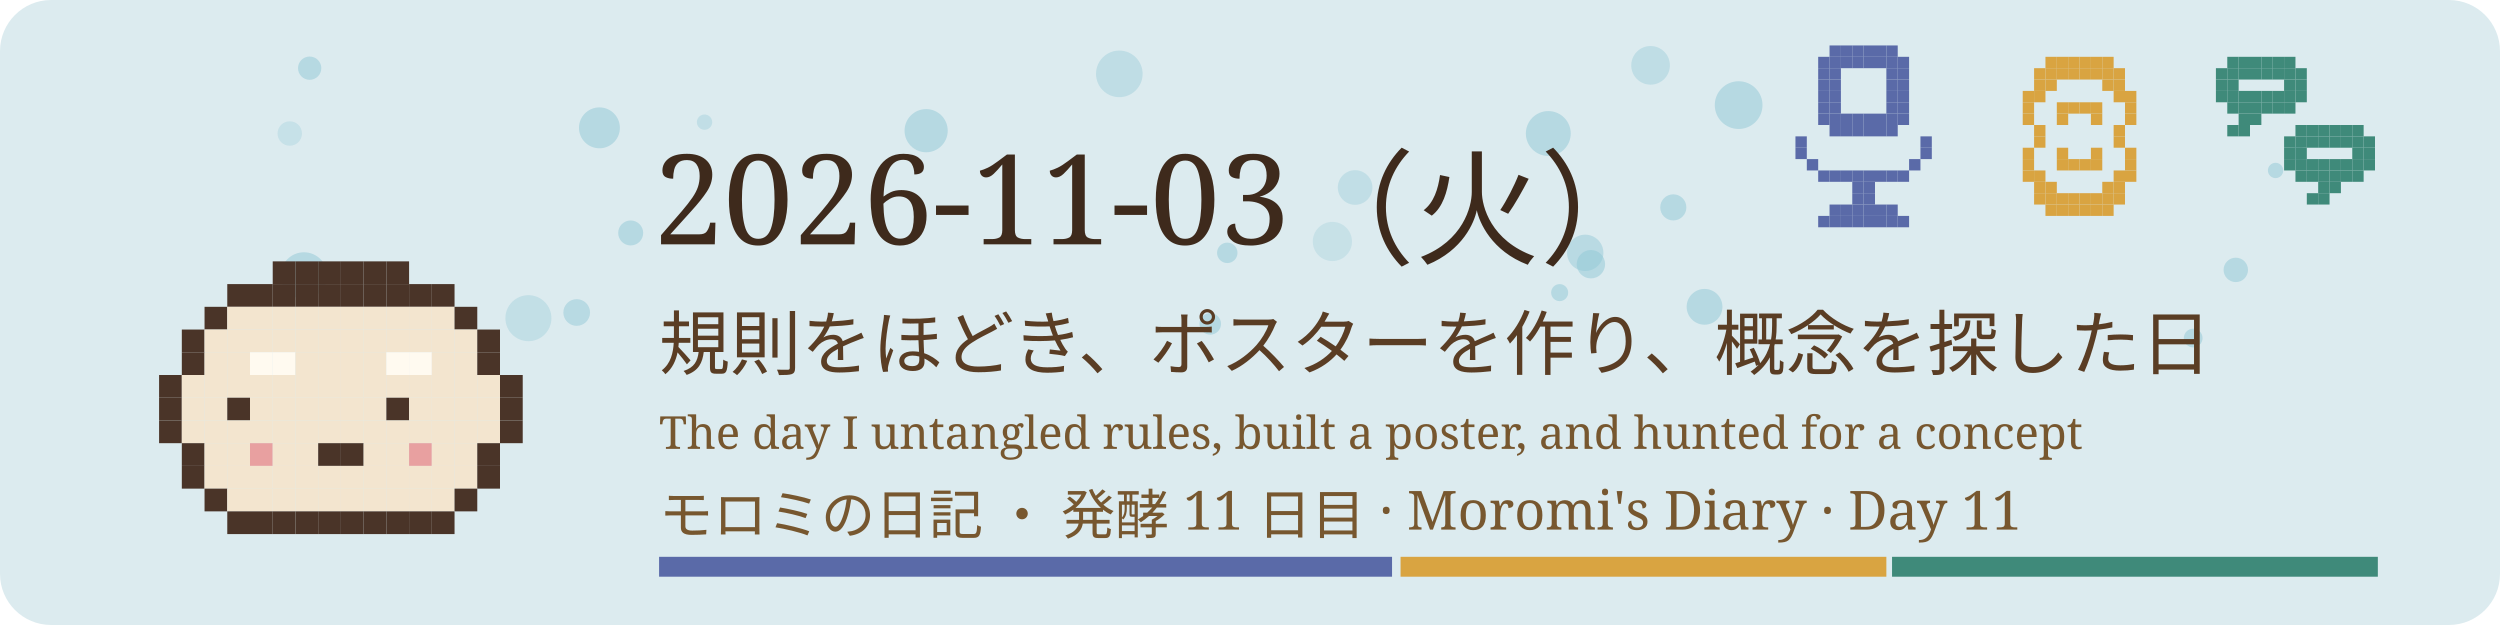
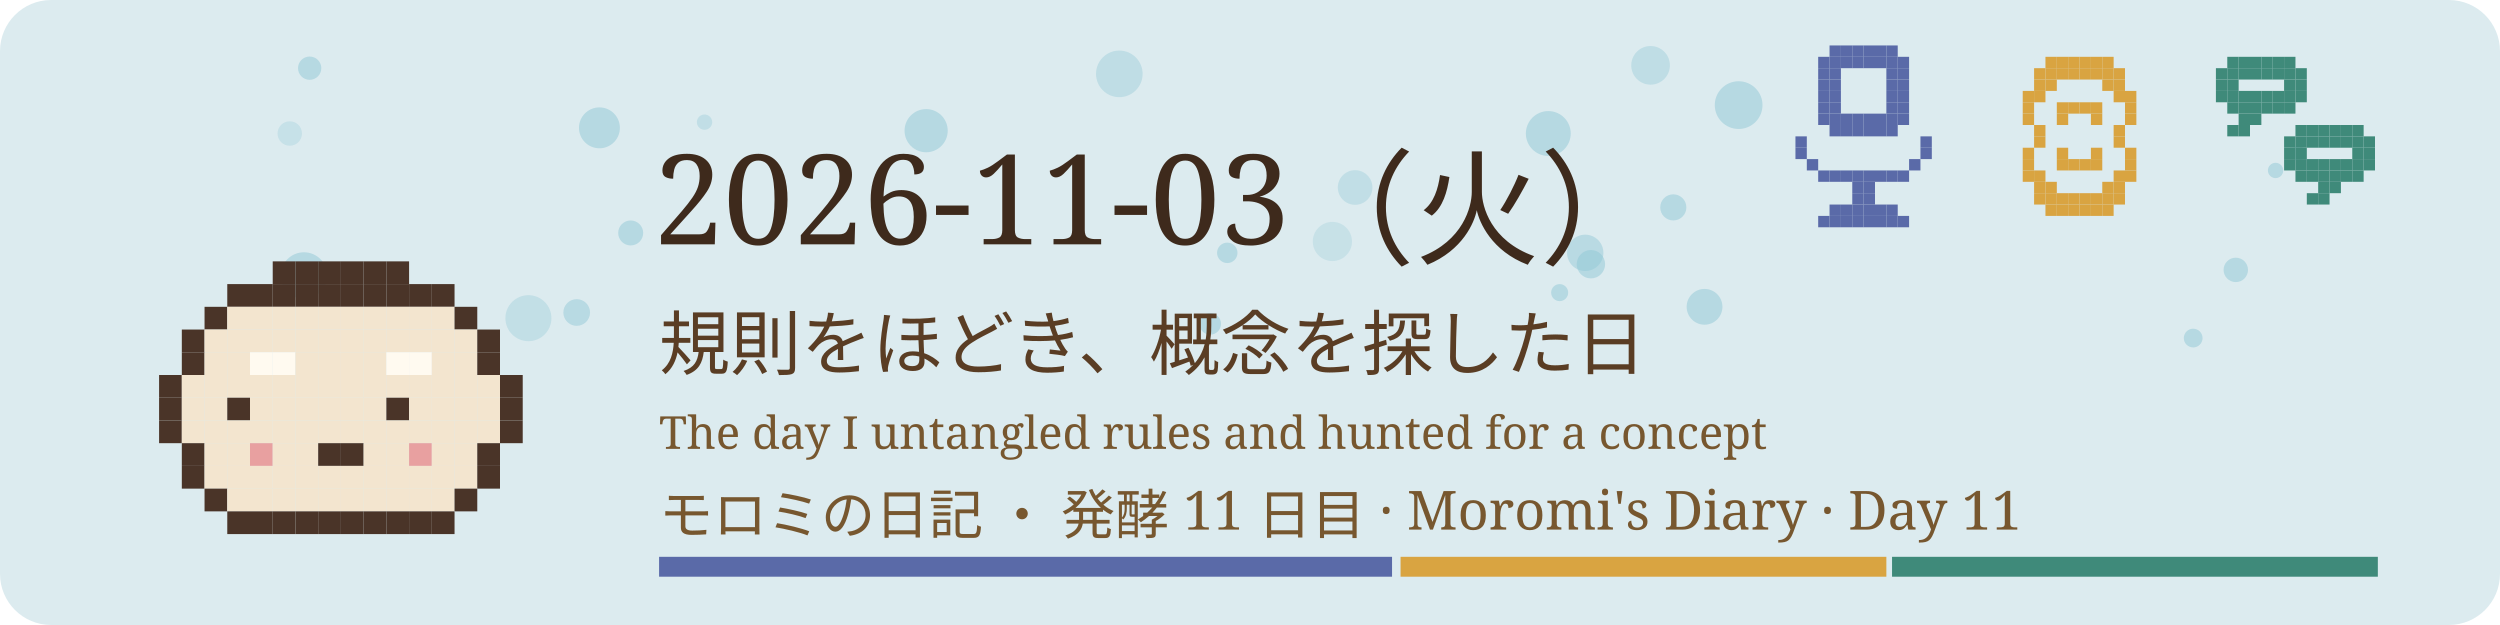
<svg xmlns="http://www.w3.org/2000/svg" width="880" height="220" viewBox="0 0 880 220">
  <rect width="880" height="220" rx="18" fill="#dcebef" />
  <circle cx="426" cy="114" r="3.8" fill="#90c7d5" opacity="0.50" />
  <circle cx="326" cy="46" r="7.6" fill="#90c7d5" opacity="0.50" />
  <circle cx="549" cy="103" r="3.0" fill="#90c7d5" opacity="0.50" />
  <circle cx="203" cy="110" r="4.7" fill="#90c7d5" opacity="0.47" />
  <circle cx="558" cy="89" r="6.4" fill="#90c7d5" opacity="0.46" />
  <circle cx="102" cy="47" r="4.3" fill="#90c7d5" opacity="0.29" />
  <circle cx="248" cy="43" r="2.7" fill="#90c7d5" opacity="0.35" />
  <circle cx="612" cy="37" r="8.4" fill="#90c7d5" opacity="0.50" />
  <circle cx="394" cy="26" r="8.2" fill="#90c7d5" opacity="0.39" />
  <circle cx="600" cy="108" r="6.3" fill="#90c7d5" opacity="0.50" />
  <circle cx="109" cy="24" r="4.1" fill="#90c7d5" opacity="0.50" />
  <circle cx="477" cy="66" r="6.1" fill="#90c7d5" opacity="0.35" />
  <circle cx="560" cy="93" r="5.0" fill="#90c7d5" opacity="0.50" />
  <circle cx="801" cy="60" r="2.7" fill="#90c7d5" opacity="0.50" />
  <circle cx="809" cy="54" r="2.6" fill="#90c7d5" opacity="0.50" />
  <circle cx="469" cy="85" r="6.9" fill="#90c7d5" opacity="0.28" />
  <circle cx="211" cy="45" r="7.2" fill="#90c7d5" opacity="0.50" />
  <circle cx="186" cy="112" r="8.1" fill="#90c7d5" opacity="0.34" />
  <circle cx="581" cy="23" r="6.8" fill="#90c7d5" opacity="0.39" />
  <circle cx="589" cy="73" r="4.6" fill="#90c7d5" opacity="0.50" />
  <circle cx="545" cy="47" r="7.9" fill="#90c7d5" opacity="0.50" />
  <circle cx="107" cy="97" r="8.2" fill="#90c7d5" opacity="0.50" />
  <circle cx="222" cy="82" r="4.4" fill="#90c7d5" opacity="0.50" />
  <circle cx="432" cy="89" r="3.6" fill="#90c7d5" opacity="0.50" />
  <circle cx="787" cy="95" r="4.3" fill="#90c7d5" opacity="0.50" />
  <circle cx="772" cy="119" r="3.3" fill="#90c7d5" opacity="0.50" />
  <rect x="644" y="16" width="4" height="4" fill="#5a6aa8" />
  <rect x="648" y="16" width="4" height="4" fill="#5a6aa8" />
  <rect x="652" y="16" width="4" height="4" fill="#5a6aa8" />
  <rect x="656" y="16" width="4" height="4" fill="#5a6aa8" />
  <rect x="660" y="16" width="4" height="4" fill="#5a6aa8" />
  <rect x="664" y="16" width="4" height="4" fill="#5a6aa8" />
  <rect x="640" y="20" width="4" height="4" fill="#5a6aa8" />
  <rect x="644" y="20" width="4" height="4" fill="#5a6aa8" />
  <rect x="648" y="20" width="4" height="4" fill="#5a6aa8" />
  <rect x="652" y="20" width="4" height="4" fill="#5a6aa8" />
  <rect x="656" y="20" width="4" height="4" fill="#5a6aa8" />
  <rect x="660" y="20" width="4" height="4" fill="#5a6aa8" />
  <rect x="664" y="20" width="4" height="4" fill="#5a6aa8" />
  <rect x="668" y="20" width="4" height="4" fill="#5a6aa8" />
  <rect x="640" y="24" width="4" height="4" fill="#5a6aa8" />
  <rect x="644" y="24" width="4" height="4" fill="#5a6aa8" />
  <rect x="664" y="24" width="4" height="4" fill="#5a6aa8" />
  <rect x="668" y="24" width="4" height="4" fill="#5a6aa8" />
  <rect x="640" y="28" width="4" height="4" fill="#5a6aa8" />
  <rect x="644" y="28" width="4" height="4" fill="#5a6aa8" />
  <rect x="664" y="28" width="4" height="4" fill="#5a6aa8" />
  <rect x="668" y="28" width="4" height="4" fill="#5a6aa8" />
  <rect x="640" y="32" width="4" height="4" fill="#5a6aa8" />
  <rect x="644" y="32" width="4" height="4" fill="#5a6aa8" />
  <rect x="664" y="32" width="4" height="4" fill="#5a6aa8" />
  <rect x="668" y="32" width="4" height="4" fill="#5a6aa8" />
  <rect x="640" y="36" width="4" height="4" fill="#5a6aa8" />
  <rect x="644" y="36" width="4" height="4" fill="#5a6aa8" />
  <rect x="664" y="36" width="4" height="4" fill="#5a6aa8" />
  <rect x="668" y="36" width="4" height="4" fill="#5a6aa8" />
  <rect x="640" y="40" width="4" height="4" fill="#5a6aa8" />
  <rect x="644" y="40" width="4" height="4" fill="#5a6aa8" />
  <rect x="648" y="40" width="4" height="4" fill="#5a6aa8" />
  <rect x="652" y="40" width="4" height="4" fill="#5a6aa8" />
  <rect x="656" y="40" width="4" height="4" fill="#5a6aa8" />
  <rect x="660" y="40" width="4" height="4" fill="#5a6aa8" />
  <rect x="664" y="40" width="4" height="4" fill="#5a6aa8" />
  <rect x="668" y="40" width="4" height="4" fill="#5a6aa8" />
  <rect x="644" y="44" width="4" height="4" fill="#5a6aa8" />
  <rect x="648" y="44" width="4" height="4" fill="#5a6aa8" />
  <rect x="652" y="44" width="4" height="4" fill="#5a6aa8" />
  <rect x="656" y="44" width="4" height="4" fill="#5a6aa8" />
  <rect x="660" y="44" width="4" height="4" fill="#5a6aa8" />
  <rect x="664" y="44" width="4" height="4" fill="#5a6aa8" />
  <rect x="632" y="48" width="4" height="4" fill="#5a6aa8" />
  <rect x="676" y="48" width="4" height="4" fill="#5a6aa8" />
  <rect x="632" y="52" width="4" height="4" fill="#5a6aa8" />
  <rect x="676" y="52" width="4" height="4" fill="#5a6aa8" />
  <rect x="636" y="56" width="4" height="4" fill="#5a6aa8" />
  <rect x="672" y="56" width="4" height="4" fill="#5a6aa8" />
  <rect x="640" y="60" width="4" height="4" fill="#5a6aa8" />
  <rect x="644" y="60" width="4" height="4" fill="#5a6aa8" />
  <rect x="648" y="60" width="4" height="4" fill="#5a6aa8" />
  <rect x="652" y="60" width="4" height="4" fill="#5a6aa8" />
  <rect x="656" y="60" width="4" height="4" fill="#5a6aa8" />
  <rect x="660" y="60" width="4" height="4" fill="#5a6aa8" />
  <rect x="664" y="60" width="4" height="4" fill="#5a6aa8" />
  <rect x="668" y="60" width="4" height="4" fill="#5a6aa8" />
  <rect x="652" y="64" width="4" height="4" fill="#5a6aa8" />
  <rect x="656" y="64" width="4" height="4" fill="#5a6aa8" />
  <rect x="652" y="68" width="4" height="4" fill="#5a6aa8" />
  <rect x="656" y="68" width="4" height="4" fill="#5a6aa8" />
  <rect x="644" y="72" width="4" height="4" fill="#5a6aa8" />
  <rect x="648" y="72" width="4" height="4" fill="#5a6aa8" />
  <rect x="652" y="72" width="4" height="4" fill="#5a6aa8" />
  <rect x="656" y="72" width="4" height="4" fill="#5a6aa8" />
  <rect x="660" y="72" width="4" height="4" fill="#5a6aa8" />
  <rect x="664" y="72" width="4" height="4" fill="#5a6aa8" />
  <rect x="640" y="76" width="4" height="4" fill="#5a6aa8" />
  <rect x="644" y="76" width="4" height="4" fill="#5a6aa8" />
  <rect x="648" y="76" width="4" height="4" fill="#5a6aa8" />
  <rect x="652" y="76" width="4" height="4" fill="#5a6aa8" />
  <rect x="656" y="76" width="4" height="4" fill="#5a6aa8" />
  <rect x="660" y="76" width="4" height="4" fill="#5a6aa8" />
  <rect x="664" y="76" width="4" height="4" fill="#5a6aa8" />
  <rect x="668" y="76" width="4" height="4" fill="#5a6aa8" />
  <rect x="720" y="20" width="4" height="4" fill="#d9a441" />
  <rect x="724" y="20" width="4" height="4" fill="#d9a441" />
  <rect x="728" y="20" width="4" height="4" fill="#d9a441" />
  <rect x="732" y="20" width="4" height="4" fill="#d9a441" />
  <rect x="736" y="20" width="4" height="4" fill="#d9a441" />
  <rect x="740" y="20" width="4" height="4" fill="#d9a441" />
  <rect x="716" y="24" width="4" height="4" fill="#d9a441" />
  <rect x="720" y="24" width="4" height="4" fill="#d9a441" />
  <rect x="724" y="24" width="4" height="4" fill="#d9a441" />
  <rect x="728" y="24" width="4" height="4" fill="#d9a441" />
  <rect x="732" y="24" width="4" height="4" fill="#d9a441" />
  <rect x="736" y="24" width="4" height="4" fill="#d9a441" />
  <rect x="740" y="24" width="4" height="4" fill="#d9a441" />
  <rect x="744" y="24" width="4" height="4" fill="#d9a441" />
  <rect x="716" y="28" width="4" height="4" fill="#d9a441" />
  <rect x="720" y="28" width="4" height="4" fill="#d9a441" />
  <rect x="740" y="28" width="4" height="4" fill="#d9a441" />
  <rect x="744" y="28" width="4" height="4" fill="#d9a441" />
  <rect x="712" y="32" width="4" height="4" fill="#d9a441" />
  <rect x="716" y="32" width="4" height="4" fill="#d9a441" />
  <rect x="744" y="32" width="4" height="4" fill="#d9a441" />
  <rect x="748" y="32" width="4" height="4" fill="#d9a441" />
  <rect x="712" y="36" width="4" height="4" fill="#d9a441" />
  <rect x="724" y="36" width="4" height="4" fill="#d9a441" />
  <rect x="728" y="36" width="4" height="4" fill="#d9a441" />
  <rect x="732" y="36" width="4" height="4" fill="#d9a441" />
  <rect x="736" y="36" width="4" height="4" fill="#d9a441" />
  <rect x="748" y="36" width="4" height="4" fill="#d9a441" />
  <rect x="712" y="40" width="4" height="4" fill="#d9a441" />
  <rect x="724" y="40" width="4" height="4" fill="#d9a441" />
  <rect x="736" y="40" width="4" height="4" fill="#d9a441" />
  <rect x="748" y="40" width="4" height="4" fill="#d9a441" />
  <rect x="716" y="44" width="4" height="4" fill="#d9a441" />
  <rect x="744" y="44" width="4" height="4" fill="#d9a441" />
  <rect x="716" y="48" width="4" height="4" fill="#d9a441" />
  <rect x="744" y="48" width="4" height="4" fill="#d9a441" />
  <rect x="712" y="52" width="4" height="4" fill="#d9a441" />
  <rect x="724" y="52" width="4" height="4" fill="#d9a441" />
  <rect x="736" y="52" width="4" height="4" fill="#d9a441" />
  <rect x="748" y="52" width="4" height="4" fill="#d9a441" />
  <rect x="712" y="56" width="4" height="4" fill="#d9a441" />
  <rect x="724" y="56" width="4" height="4" fill="#d9a441" />
  <rect x="728" y="56" width="4" height="4" fill="#d9a441" />
  <rect x="732" y="56" width="4" height="4" fill="#d9a441" />
  <rect x="736" y="56" width="4" height="4" fill="#d9a441" />
  <rect x="748" y="56" width="4" height="4" fill="#d9a441" />
  <rect x="712" y="60" width="4" height="4" fill="#d9a441" />
  <rect x="716" y="60" width="4" height="4" fill="#d9a441" />
  <rect x="744" y="60" width="4" height="4" fill="#d9a441" />
  <rect x="748" y="60" width="4" height="4" fill="#d9a441" />
  <rect x="716" y="64" width="4" height="4" fill="#d9a441" />
  <rect x="720" y="64" width="4" height="4" fill="#d9a441" />
  <rect x="740" y="64" width="4" height="4" fill="#d9a441" />
  <rect x="744" y="64" width="4" height="4" fill="#d9a441" />
  <rect x="716" y="68" width="4" height="4" fill="#d9a441" />
  <rect x="720" y="68" width="4" height="4" fill="#d9a441" />
  <rect x="724" y="68" width="4" height="4" fill="#d9a441" />
  <rect x="728" y="68" width="4" height="4" fill="#d9a441" />
  <rect x="732" y="68" width="4" height="4" fill="#d9a441" />
  <rect x="736" y="68" width="4" height="4" fill="#d9a441" />
  <rect x="740" y="68" width="4" height="4" fill="#d9a441" />
  <rect x="744" y="68" width="4" height="4" fill="#d9a441" />
  <rect x="720" y="72" width="4" height="4" fill="#d9a441" />
  <rect x="724" y="72" width="4" height="4" fill="#d9a441" />
  <rect x="728" y="72" width="4" height="4" fill="#d9a441" />
  <rect x="732" y="72" width="4" height="4" fill="#d9a441" />
  <rect x="736" y="72" width="4" height="4" fill="#d9a441" />
  <rect x="740" y="72" width="4" height="4" fill="#d9a441" />
  <rect x="784" y="20" width="4" height="4" fill="#3f8a7a" />
  <rect x="788" y="20" width="4" height="4" fill="#3f8a7a" />
  <rect x="792" y="20" width="4" height="4" fill="#3f8a7a" />
  <rect x="796" y="20" width="4" height="4" fill="#3f8a7a" />
  <rect x="800" y="20" width="4" height="4" fill="#3f8a7a" />
  <rect x="804" y="20" width="4" height="4" fill="#3f8a7a" />
  <rect x="780" y="24" width="4" height="4" fill="#3f8a7a" />
  <rect x="784" y="24" width="4" height="4" fill="#3f8a7a" />
  <rect x="788" y="24" width="4" height="4" fill="#3f8a7a" />
  <rect x="792" y="24" width="4" height="4" fill="#3f8a7a" />
  <rect x="796" y="24" width="4" height="4" fill="#3f8a7a" />
  <rect x="800" y="24" width="4" height="4" fill="#3f8a7a" />
  <rect x="804" y="24" width="4" height="4" fill="#3f8a7a" />
  <rect x="808" y="24" width="4" height="4" fill="#3f8a7a" />
  <rect x="780" y="28" width="4" height="4" fill="#3f8a7a" />
  <rect x="784" y="28" width="4" height="4" fill="#3f8a7a" />
  <rect x="804" y="28" width="4" height="4" fill="#3f8a7a" />
  <rect x="808" y="28" width="4" height="4" fill="#3f8a7a" />
  <rect x="780" y="32" width="4" height="4" fill="#3f8a7a" />
  <rect x="784" y="32" width="4" height="4" fill="#3f8a7a" />
  <rect x="788" y="32" width="4" height="4" fill="#3f8a7a" />
  <rect x="792" y="32" width="4" height="4" fill="#3f8a7a" />
  <rect x="796" y="32" width="4" height="4" fill="#3f8a7a" />
  <rect x="800" y="32" width="4" height="4" fill="#3f8a7a" />
  <rect x="804" y="32" width="4" height="4" fill="#3f8a7a" />
  <rect x="808" y="32" width="4" height="4" fill="#3f8a7a" />
  <rect x="784" y="36" width="4" height="4" fill="#3f8a7a" />
  <rect x="788" y="36" width="4" height="4" fill="#3f8a7a" />
  <rect x="792" y="36" width="4" height="4" fill="#3f8a7a" />
  <rect x="796" y="36" width="4" height="4" fill="#3f8a7a" />
  <rect x="800" y="36" width="4" height="4" fill="#3f8a7a" />
  <rect x="804" y="36" width="4" height="4" fill="#3f8a7a" />
  <rect x="788" y="40" width="4" height="4" fill="#3f8a7a" />
  <rect x="792" y="40" width="4" height="4" fill="#3f8a7a" />
  <rect x="784" y="44" width="4" height="4" fill="#3f8a7a" />
  <rect x="788" y="44" width="4" height="4" fill="#3f8a7a" />
  <rect x="808" y="44" width="4" height="4" fill="#3f8a7a" />
  <rect x="812" y="44" width="4" height="4" fill="#3f8a7a" />
  <rect x="816" y="44" width="4" height="4" fill="#3f8a7a" />
  <rect x="820" y="44" width="4" height="4" fill="#3f8a7a" />
  <rect x="824" y="44" width="4" height="4" fill="#3f8a7a" />
  <rect x="828" y="44" width="4" height="4" fill="#3f8a7a" />
  <rect x="804" y="48" width="4" height="4" fill="#3f8a7a" />
  <rect x="808" y="48" width="4" height="4" fill="#3f8a7a" />
  <rect x="812" y="48" width="4" height="4" fill="#3f8a7a" />
  <rect x="816" y="48" width="4" height="4" fill="#3f8a7a" />
  <rect x="820" y="48" width="4" height="4" fill="#3f8a7a" />
  <rect x="824" y="48" width="4" height="4" fill="#3f8a7a" />
  <rect x="828" y="48" width="4" height="4" fill="#3f8a7a" />
  <rect x="832" y="48" width="4" height="4" fill="#3f8a7a" />
  <rect x="804" y="52" width="4" height="4" fill="#3f8a7a" />
  <rect x="808" y="52" width="4" height="4" fill="#3f8a7a" />
  <rect x="828" y="52" width="4" height="4" fill="#3f8a7a" />
  <rect x="832" y="52" width="4" height="4" fill="#3f8a7a" />
  <rect x="804" y="56" width="4" height="4" fill="#3f8a7a" />
  <rect x="808" y="56" width="4" height="4" fill="#3f8a7a" />
  <rect x="812" y="56" width="4" height="4" fill="#3f8a7a" />
  <rect x="816" y="56" width="4" height="4" fill="#3f8a7a" />
  <rect x="820" y="56" width="4" height="4" fill="#3f8a7a" />
  <rect x="824" y="56" width="4" height="4" fill="#3f8a7a" />
  <rect x="828" y="56" width="4" height="4" fill="#3f8a7a" />
  <rect x="832" y="56" width="4" height="4" fill="#3f8a7a" />
  <rect x="808" y="60" width="4" height="4" fill="#3f8a7a" />
  <rect x="812" y="60" width="4" height="4" fill="#3f8a7a" />
  <rect x="816" y="60" width="4" height="4" fill="#3f8a7a" />
  <rect x="820" y="60" width="4" height="4" fill="#3f8a7a" />
  <rect x="824" y="60" width="4" height="4" fill="#3f8a7a" />
  <rect x="828" y="60" width="4" height="4" fill="#3f8a7a" />
  <rect x="816" y="64" width="4" height="4" fill="#3f8a7a" />
  <rect x="820" y="64" width="4" height="4" fill="#3f8a7a" />
  <rect x="812" y="68" width="4" height="4" fill="#3f8a7a" />
  <rect x="816" y="68" width="4" height="4" fill="#3f8a7a" />
  <rect x="96" y="92" width="8" height="8" fill="#4a3428" />
  <rect x="104" y="92" width="8" height="8" fill="#4a3428" />
  <rect x="112" y="92" width="8" height="8" fill="#4a3428" />
  <rect x="120" y="92" width="8" height="8" fill="#4a3428" />
  <rect x="128" y="92" width="8" height="8" fill="#4a3428" />
  <rect x="136" y="92" width="8" height="8" fill="#4a3428" />
  <rect x="80" y="100" width="8" height="8" fill="#4a3428" />
  <rect x="88" y="100" width="8" height="8" fill="#4a3428" />
  <rect x="96" y="100" width="8" height="8" fill="#4a3428" />
  <rect x="104" y="100" width="8" height="8" fill="#4a3428" />
  <rect x="112" y="100" width="8" height="8" fill="#4a3428" />
  <rect x="120" y="100" width="8" height="8" fill="#4a3428" />
  <rect x="128" y="100" width="8" height="8" fill="#4a3428" />
  <rect x="136" y="100" width="8" height="8" fill="#4a3428" />
  <rect x="144" y="100" width="8" height="8" fill="#4a3428" />
  <rect x="152" y="100" width="8" height="8" fill="#4a3428" />
  <rect x="72" y="108" width="8" height="8" fill="#4a3428" />
  <rect x="80" y="108" width="8" height="8" fill="#f3e5cf" />
  <rect x="88" y="108" width="8" height="8" fill="#f3e5cf" />
  <rect x="96" y="108" width="8" height="8" fill="#f3e5cf" />
  <rect x="104" y="108" width="8" height="8" fill="#f3e5cf" />
  <rect x="112" y="108" width="8" height="8" fill="#f3e5cf" />
  <rect x="120" y="108" width="8" height="8" fill="#f3e5cf" />
  <rect x="128" y="108" width="8" height="8" fill="#f3e5cf" />
  <rect x="136" y="108" width="8" height="8" fill="#f3e5cf" />
  <rect x="144" y="108" width="8" height="8" fill="#f3e5cf" />
  <rect x="152" y="108" width="8" height="8" fill="#f3e5cf" />
  <rect x="160" y="108" width="8" height="8" fill="#4a3428" />
  <rect x="64" y="116" width="8" height="8" fill="#4a3428" />
  <rect x="72" y="116" width="8" height="8" fill="#f3e5cf" />
  <rect x="80" y="116" width="8" height="8" fill="#f3e5cf" />
  <rect x="88" y="116" width="8" height="8" fill="#f3e5cf" />
  <rect x="96" y="116" width="8" height="8" fill="#f3e5cf" />
  <rect x="104" y="116" width="8" height="8" fill="#f3e5cf" />
  <rect x="112" y="116" width="8" height="8" fill="#f3e5cf" />
  <rect x="120" y="116" width="8" height="8" fill="#f3e5cf" />
  <rect x="128" y="116" width="8" height="8" fill="#f3e5cf" />
  <rect x="136" y="116" width="8" height="8" fill="#f3e5cf" />
  <rect x="144" y="116" width="8" height="8" fill="#f3e5cf" />
  <rect x="152" y="116" width="8" height="8" fill="#f3e5cf" />
  <rect x="160" y="116" width="8" height="8" fill="#f3e5cf" />
  <rect x="168" y="116" width="8" height="8" fill="#4a3428" />
  <rect x="64" y="124" width="8" height="8" fill="#4a3428" />
  <rect x="72" y="124" width="8" height="8" fill="#f3e5cf" />
  <rect x="80" y="124" width="8" height="8" fill="#f3e5cf" />
  <rect x="88" y="124" width="8" height="8" fill="#fffaf0" />
  <rect x="96" y="124" width="8" height="8" fill="#fffaf0" />
  <rect x="104" y="124" width="8" height="8" fill="#f3e5cf" />
  <rect x="112" y="124" width="8" height="8" fill="#f3e5cf" />
  <rect x="120" y="124" width="8" height="8" fill="#f3e5cf" />
  <rect x="128" y="124" width="8" height="8" fill="#f3e5cf" />
  <rect x="136" y="124" width="8" height="8" fill="#fffaf0" />
  <rect x="144" y="124" width="8" height="8" fill="#fffaf0" />
  <rect x="152" y="124" width="8" height="8" fill="#f3e5cf" />
  <rect x="160" y="124" width="8" height="8" fill="#f3e5cf" />
  <rect x="168" y="124" width="8" height="8" fill="#4a3428" />
  <rect x="56" y="132" width="8" height="8" fill="#4a3428" />
  <rect x="64" y="132" width="8" height="8" fill="#f3e5cf" />
  <rect x="72" y="132" width="8" height="8" fill="#f3e5cf" />
  <rect x="80" y="132" width="8" height="8" fill="#f3e5cf" />
  <rect x="88" y="132" width="8" height="8" fill="#f3e5cf" />
  <rect x="96" y="132" width="8" height="8" fill="#f3e5cf" />
  <rect x="104" y="132" width="8" height="8" fill="#f3e5cf" />
  <rect x="112" y="132" width="8" height="8" fill="#f3e5cf" />
  <rect x="120" y="132" width="8" height="8" fill="#f3e5cf" />
  <rect x="128" y="132" width="8" height="8" fill="#f3e5cf" />
  <rect x="136" y="132" width="8" height="8" fill="#f3e5cf" />
  <rect x="144" y="132" width="8" height="8" fill="#f3e5cf" />
  <rect x="152" y="132" width="8" height="8" fill="#f3e5cf" />
  <rect x="160" y="132" width="8" height="8" fill="#f3e5cf" />
  <rect x="168" y="132" width="8" height="8" fill="#f3e5cf" />
  <rect x="176" y="132" width="8" height="8" fill="#4a3428" />
  <rect x="56" y="140" width="8" height="8" fill="#4a3428" />
  <rect x="64" y="140" width="8" height="8" fill="#f3e5cf" />
  <rect x="72" y="140" width="8" height="8" fill="#f3e5cf" />
  <rect x="80" y="140" width="8" height="8" fill="#4a3428" />
  <rect x="88" y="140" width="8" height="8" fill="#f3e5cf" />
  <rect x="96" y="140" width="8" height="8" fill="#f3e5cf" />
  <rect x="104" y="140" width="8" height="8" fill="#f3e5cf" />
  <rect x="112" y="140" width="8" height="8" fill="#f3e5cf" />
  <rect x="120" y="140" width="8" height="8" fill="#f3e5cf" />
  <rect x="128" y="140" width="8" height="8" fill="#f3e5cf" />
  <rect x="136" y="140" width="8" height="8" fill="#4a3428" />
  <rect x="144" y="140" width="8" height="8" fill="#f3e5cf" />
  <rect x="152" y="140" width="8" height="8" fill="#f3e5cf" />
  <rect x="160" y="140" width="8" height="8" fill="#f3e5cf" />
  <rect x="168" y="140" width="8" height="8" fill="#f3e5cf" />
  <rect x="176" y="140" width="8" height="8" fill="#4a3428" />
  <rect x="56" y="148" width="8" height="8" fill="#4a3428" />
  <rect x="64" y="148" width="8" height="8" fill="#f3e5cf" />
  <rect x="72" y="148" width="8" height="8" fill="#f3e5cf" />
  <rect x="80" y="148" width="8" height="8" fill="#f3e5cf" />
  <rect x="88" y="148" width="8" height="8" fill="#f3e5cf" />
  <rect x="96" y="148" width="8" height="8" fill="#f3e5cf" />
  <rect x="104" y="148" width="8" height="8" fill="#f3e5cf" />
  <rect x="112" y="148" width="8" height="8" fill="#f3e5cf" />
  <rect x="120" y="148" width="8" height="8" fill="#f3e5cf" />
  <rect x="128" y="148" width="8" height="8" fill="#f3e5cf" />
  <rect x="136" y="148" width="8" height="8" fill="#f3e5cf" />
  <rect x="144" y="148" width="8" height="8" fill="#f3e5cf" />
  <rect x="152" y="148" width="8" height="8" fill="#f3e5cf" />
  <rect x="160" y="148" width="8" height="8" fill="#f3e5cf" />
  <rect x="168" y="148" width="8" height="8" fill="#f3e5cf" />
  <rect x="176" y="148" width="8" height="8" fill="#4a3428" />
  <rect x="64" y="156" width="8" height="8" fill="#4a3428" />
  <rect x="72" y="156" width="8" height="8" fill="#f3e5cf" />
  <rect x="80" y="156" width="8" height="8" fill="#f3e5cf" />
  <rect x="88" y="156" width="8" height="8" fill="#e8a0a0" />
  <rect x="96" y="156" width="8" height="8" fill="#f3e5cf" />
  <rect x="104" y="156" width="8" height="8" fill="#f3e5cf" />
  <rect x="112" y="156" width="8" height="8" fill="#4a3428" />
  <rect x="120" y="156" width="8" height="8" fill="#4a3428" />
  <rect x="128" y="156" width="8" height="8" fill="#f3e5cf" />
  <rect x="136" y="156" width="8" height="8" fill="#f3e5cf" />
  <rect x="144" y="156" width="8" height="8" fill="#e8a0a0" />
  <rect x="152" y="156" width="8" height="8" fill="#f3e5cf" />
  <rect x="160" y="156" width="8" height="8" fill="#f3e5cf" />
  <rect x="168" y="156" width="8" height="8" fill="#4a3428" />
  <rect x="64" y="164" width="8" height="8" fill="#4a3428" />
  <rect x="72" y="164" width="8" height="8" fill="#f3e5cf" />
  <rect x="80" y="164" width="8" height="8" fill="#f3e5cf" />
  <rect x="88" y="164" width="8" height="8" fill="#f3e5cf" />
  <rect x="96" y="164" width="8" height="8" fill="#f3e5cf" />
  <rect x="104" y="164" width="8" height="8" fill="#f3e5cf" />
  <rect x="112" y="164" width="8" height="8" fill="#f3e5cf" />
  <rect x="120" y="164" width="8" height="8" fill="#f3e5cf" />
  <rect x="128" y="164" width="8" height="8" fill="#f3e5cf" />
  <rect x="136" y="164" width="8" height="8" fill="#f3e5cf" />
  <rect x="144" y="164" width="8" height="8" fill="#f3e5cf" />
  <rect x="152" y="164" width="8" height="8" fill="#f3e5cf" />
  <rect x="160" y="164" width="8" height="8" fill="#f3e5cf" />
  <rect x="168" y="164" width="8" height="8" fill="#4a3428" />
  <rect x="72" y="172" width="8" height="8" fill="#4a3428" />
  <rect x="80" y="172" width="8" height="8" fill="#f3e5cf" />
  <rect x="88" y="172" width="8" height="8" fill="#f3e5cf" />
  <rect x="96" y="172" width="8" height="8" fill="#f3e5cf" />
  <rect x="104" y="172" width="8" height="8" fill="#f3e5cf" />
  <rect x="112" y="172" width="8" height="8" fill="#f3e5cf" />
  <rect x="120" y="172" width="8" height="8" fill="#f3e5cf" />
  <rect x="128" y="172" width="8" height="8" fill="#f3e5cf" />
  <rect x="136" y="172" width="8" height="8" fill="#f3e5cf" />
  <rect x="144" y="172" width="8" height="8" fill="#f3e5cf" />
  <rect x="152" y="172" width="8" height="8" fill="#f3e5cf" />
  <rect x="160" y="172" width="8" height="8" fill="#4a3428" />
  <rect x="80" y="180" width="8" height="8" fill="#4a3428" />
  <rect x="88" y="180" width="8" height="8" fill="#4a3428" />
  <rect x="96" y="180" width="8" height="8" fill="#4a3428" />
  <rect x="104" y="180" width="8" height="8" fill="#4a3428" />
  <rect x="112" y="180" width="8" height="8" fill="#4a3428" />
  <rect x="120" y="180" width="8" height="8" fill="#4a3428" />
  <rect x="128" y="180" width="8" height="8" fill="#4a3428" />
  <rect x="136" y="180" width="8" height="8" fill="#4a3428" />
  <rect x="144" y="180" width="8" height="8" fill="#4a3428" />
  <rect x="152" y="180" width="8" height="8" fill="#4a3428" />
  <text x="230" y="86" font-family="serif" font-size="44" fill="#3e2a1c">2026-11-03（火）</text>
-   <text x="232" y="130" font-family="serif" font-size="25" fill="#5a3d24">規則をほどき、ポスターを作り、概念を探した日</text>
-   <text x="232" y="158" font-family="serif" font-size="16" fill="#77572f">The day I untangled rules, built a poster, and hunted for a concept</text>
+   <text x="232" y="130" font-family="serif" font-size="25" fill="#5a3d24">規則をほどき、概念を探した日</text>
+   <text x="232" y="158" font-family="serif" font-size="16" fill="#77572f">The day I untangled rules and hunted for a concept</text>
  <text x="232" y="188" font-family="serif" font-size="19" fill="#77572f">モロミの日記 ・ 発酵 11 日目 · Moromi's Diary · Day 11</text>
  <rect x="232" y="196" width="258" height="7" fill="#5a6aa8" />
  <rect x="493" y="196" width="171" height="7" fill="#d9a441" />
  <rect x="666" y="196" width="171" height="7" fill="#3f8a7a" />
</svg>
